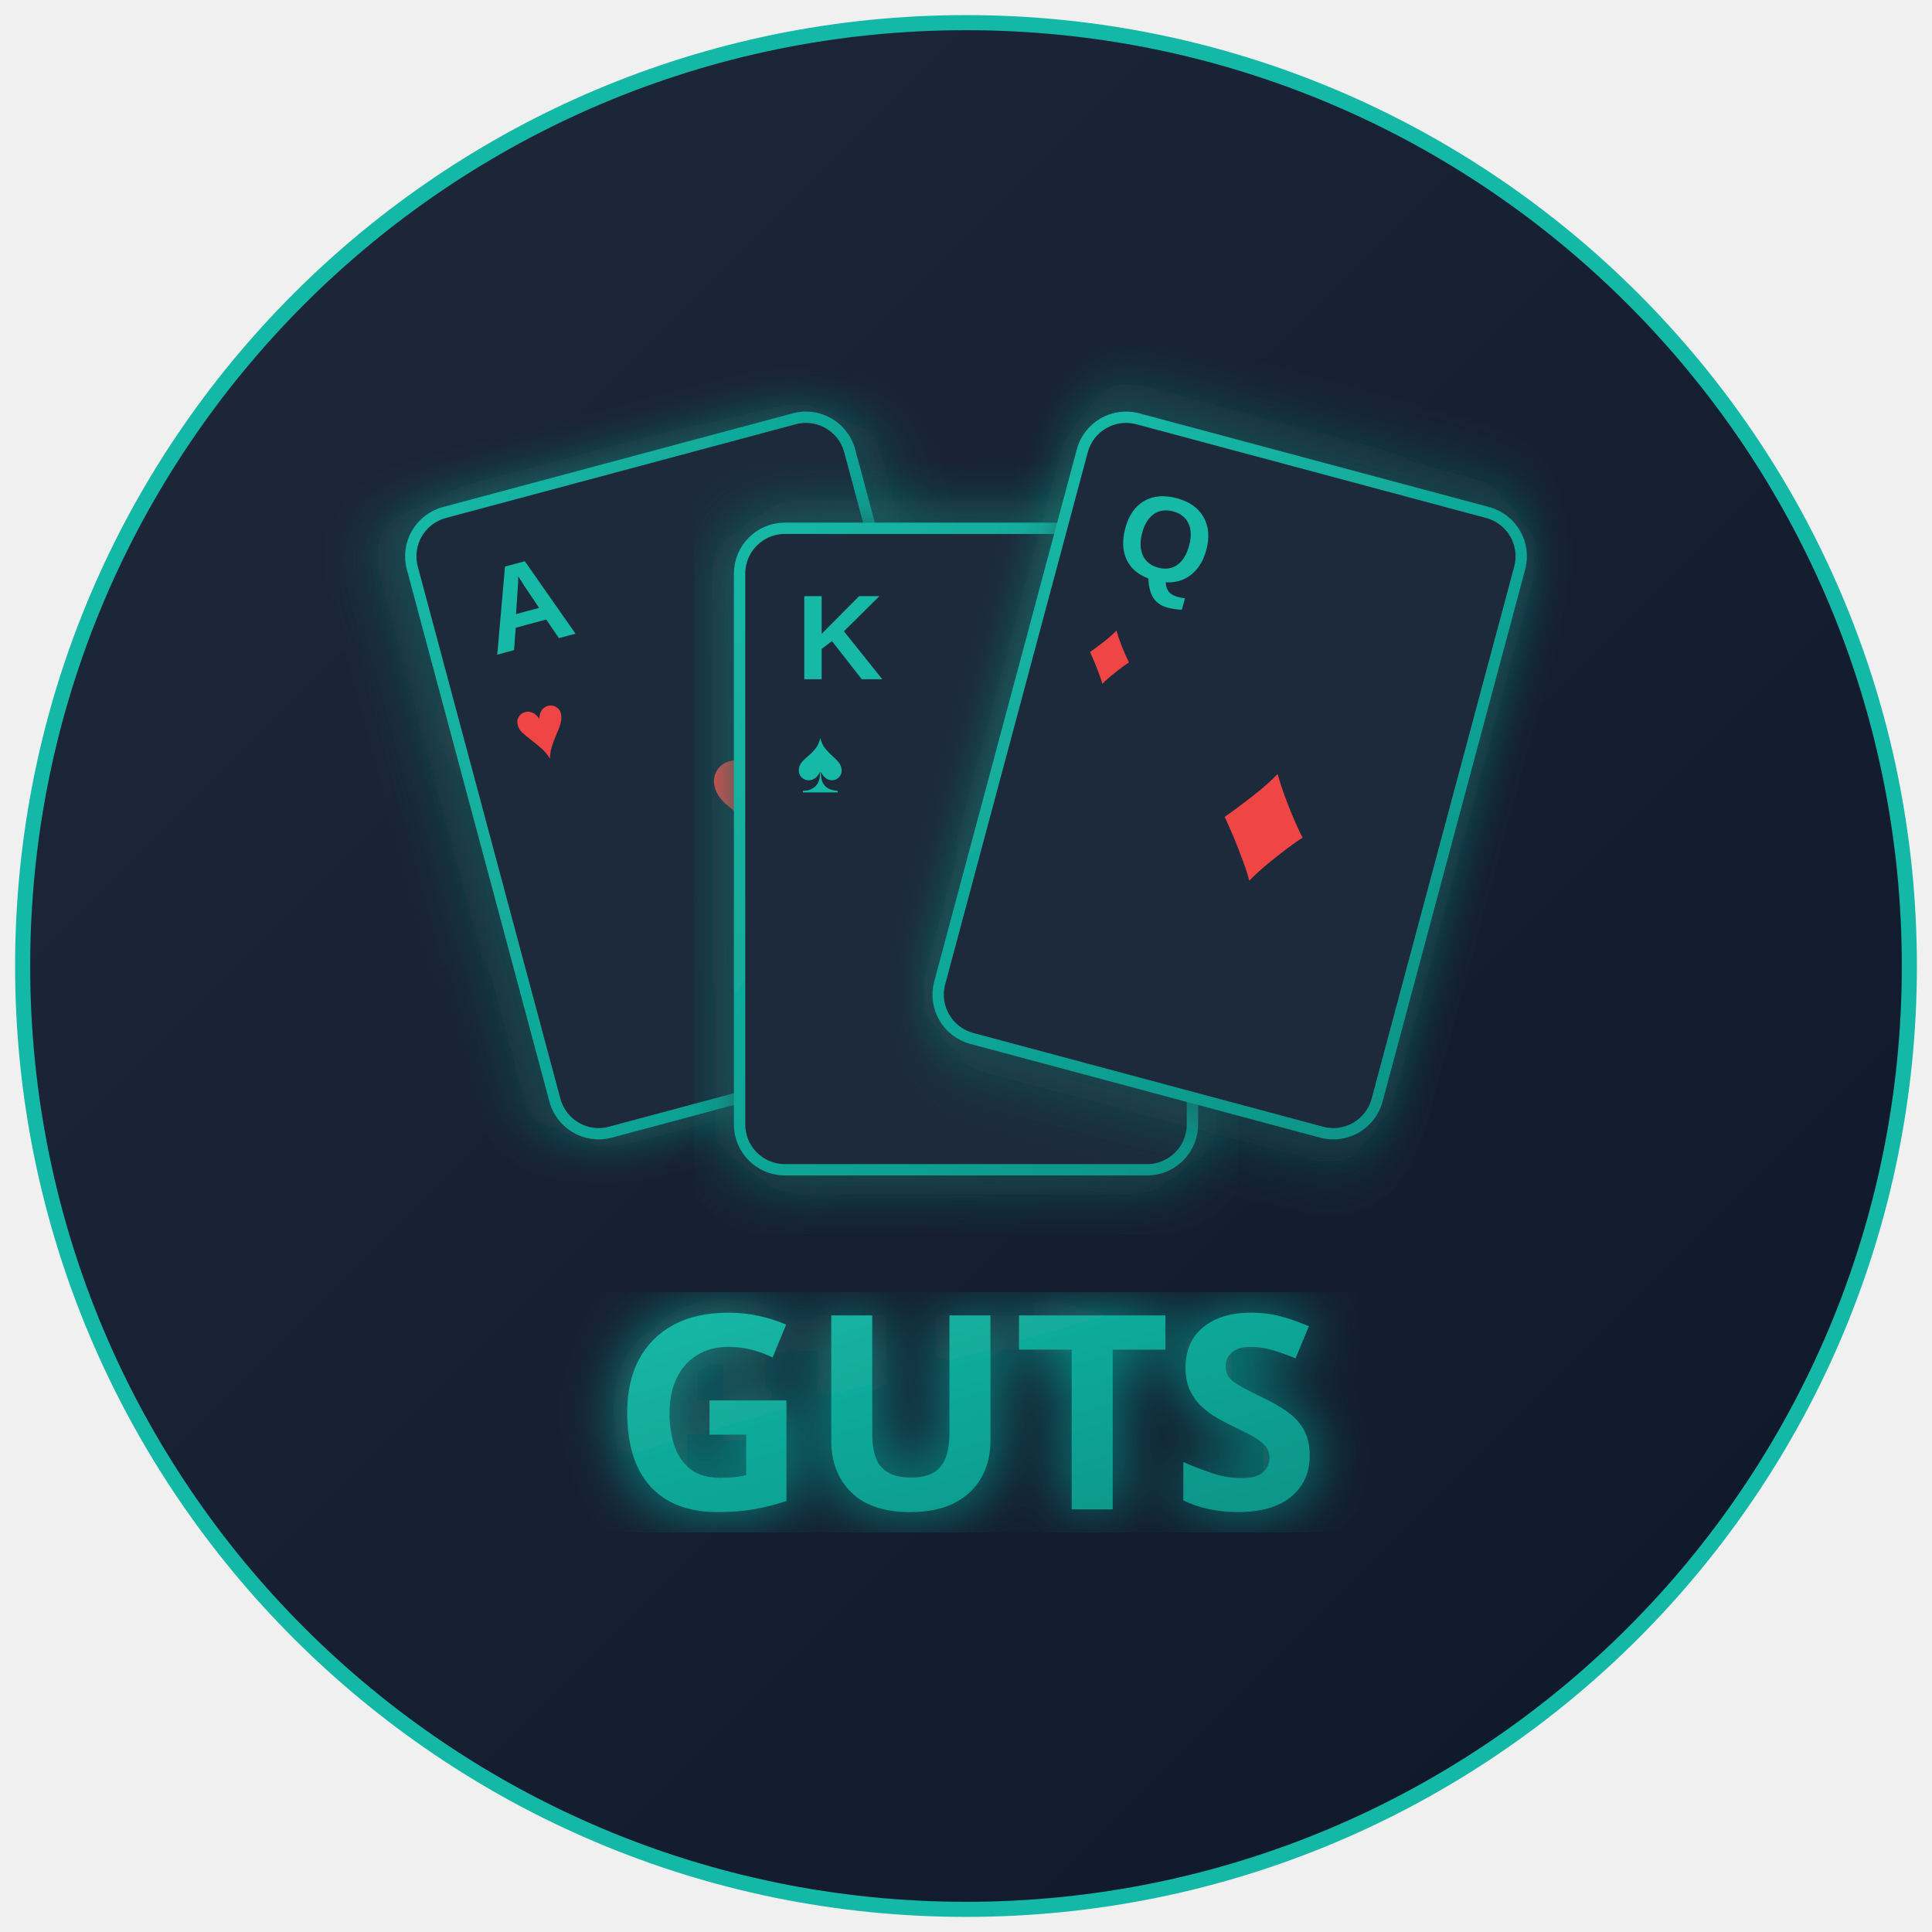
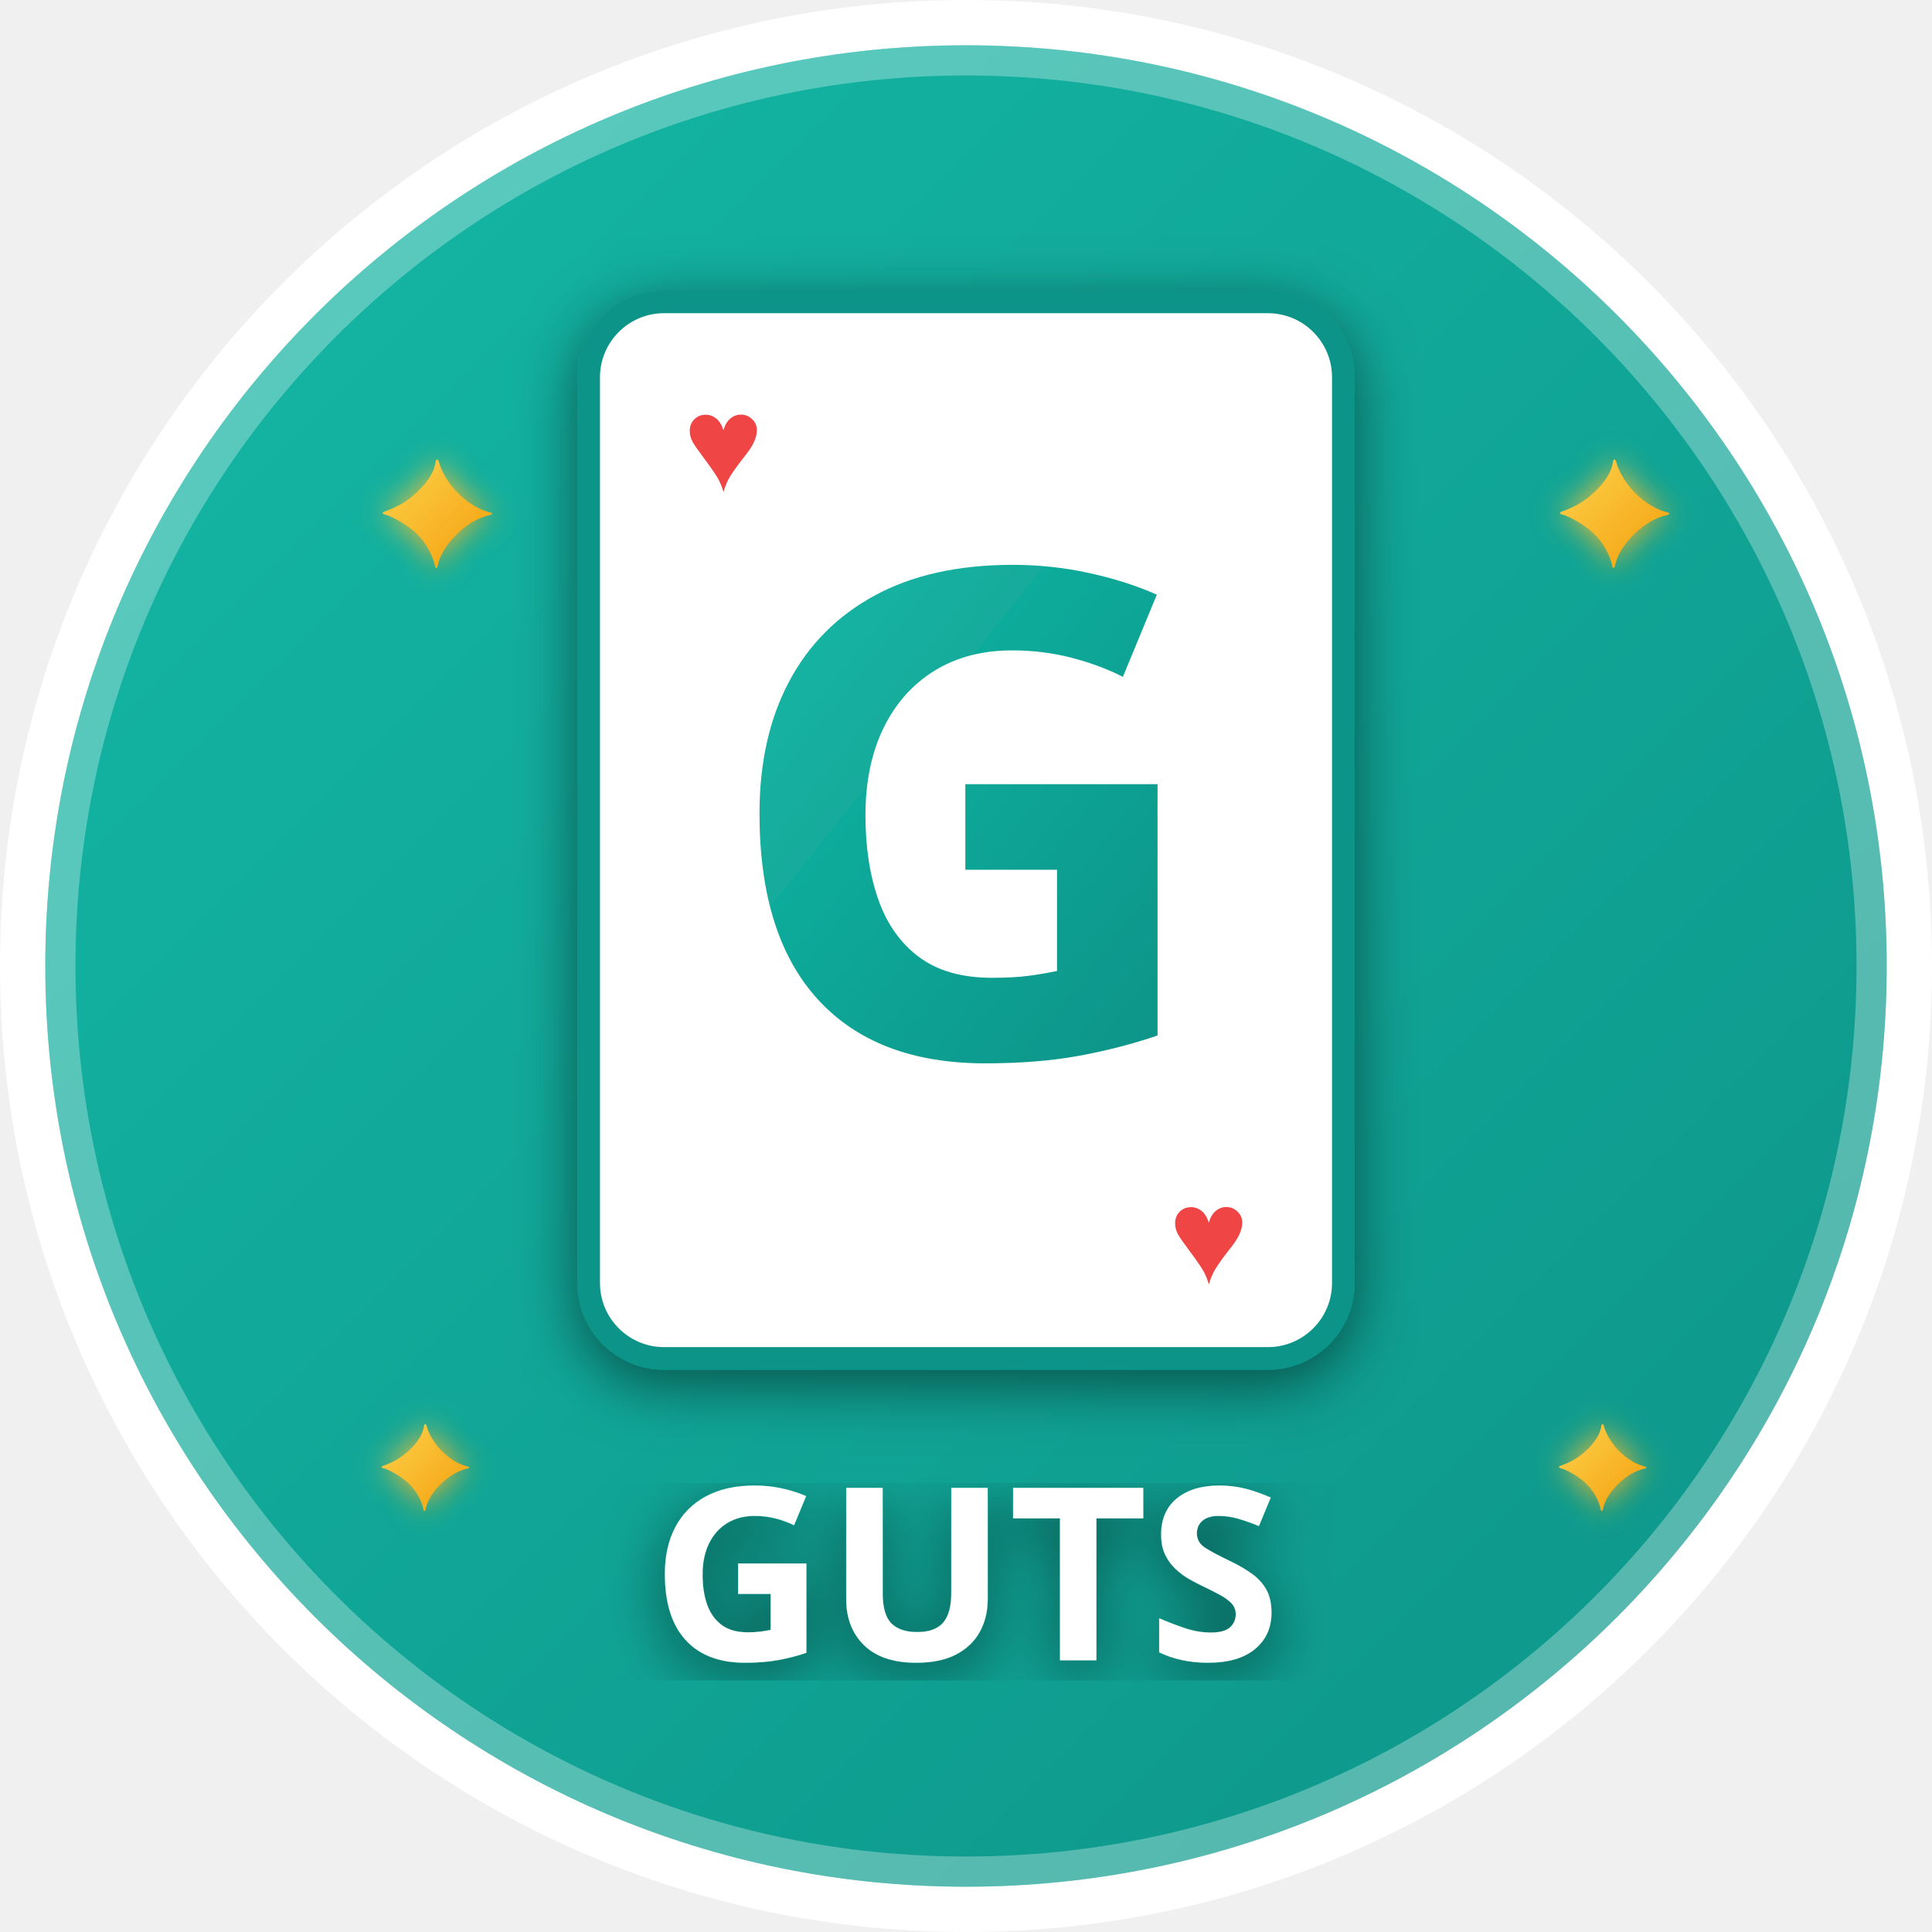
<svg xmlns="http://www.w3.org/2000/svg" viewBox="0 0 512 512">
  <defs>
-     <linearGradient id="cardGrad" x1="0%" y1="0%" x2="100%" y2="100%">
+     <linearGradient id="bgGrad" x1="0%" y1="0%" x2="100%" y2="100%">
      <stop offset="0%" style="stop-color:#14b8a6" />
      <stop offset="100%" style="stop-color:#0d9488" />
    </linearGradient>
-     <linearGradient id="bgGrad" x1="0%" y1="0%" x2="100%" y2="100%">
-       <stop offset="0%" style="stop-color:#1e293b" />
-       <stop offset="100%" style="stop-color:#0f172a" />
+     <linearGradient id="goldGrad" x1="0%" y1="0%" x2="100%" y2="100%">
+       <stop offset="0%" style="stop-color:#fcd34d" />
+       <stop offset="100%" style="stop-color:#f59e0b" />
    </linearGradient>
+     <filter id="shadow">
+       <feDropShadow dx="0" dy="4" stdDeviation="8" flood-color="#000" flood-opacity="0.5" />
+     </filter>
    <filter id="glow">
-       <feGaussianBlur stdDeviation="8" result="coloredBlur" />
+       <feGaussianBlur stdDeviation="4" result="coloredBlur" />
      <feMerge>
        <feMergeNode in="coloredBlur" />
        <feMergeNode in="SourceGraphic" />
      </feMerge>
    </filter>
  </defs>
-   <circle cx="256" cy="256" r="250" fill="url(#bgGrad)" stroke="#14b8a6" stroke-width="4" />
-   <g transform="translate(130, 120) rotate(-15, 60, 100)" filter="url(#glow)">
-     <rect x="0" y="0" width="120" height="170" rx="12" fill="#1e293b" stroke="url(#cardGrad)" stroke-width="3" />
-     <text x="15" y="40" font-family="Arial, sans-serif" font-size="32" font-weight="bold" fill="#14b8a6">A</text>
-     <text x="15" y="70" font-family="Arial, sans-serif" font-size="24" fill="#ef4444">♥</text>
-     <text x="60" y="110" font-family="Arial, sans-serif" font-size="48" fill="#ef4444">♥</text>
+   <circle cx="256" cy="256" r="250" fill="url(#bgGrad)" />
+   <circle cx="256" cy="256" r="240" fill="none" stroke="#fff" stroke-width="8" stroke-opacity="0.3" />
+   <circle cx="256" cy="256" r="250" fill="none" stroke="#fff" stroke-width="12" />
+   <g transform="translate(156, 80)" filter="url(#shadow)">
+     <rect x="0" y="0" width="200" height="280" rx="20" fill="#ffffff" />
+     <rect x="0" y="0" width="200" height="280" rx="20" fill="none" stroke="#0d9488" stroke-width="6" />
+     <text x="100" y="200" font-family="Arial Black, sans-serif" font-size="180" font-weight="900" fill="url(#bgGrad)" text-anchor="middle">G</text>
+     <text x="25" y="50" font-family="Arial, sans-serif" font-size="36" fill="#ef4444">♥</text>
+     <text x="175" y="260" font-family="Arial, sans-serif" font-size="36" fill="#ef4444" text-anchor="end">♥</text>
  </g>
-   <g transform="translate(196, 140)" filter="url(#glow)">
-     <rect x="0" y="0" width="120" height="170" rx="12" fill="#1e293b" stroke="url(#cardGrad)" stroke-width="3" />
-     <text x="15" y="40" font-family="Arial, sans-serif" font-size="32" font-weight="bold" fill="#14b8a6">K</text>
-     <text x="15" y="70" font-family="Arial, sans-serif" font-size="24" fill="#14b8a6">♠</text>
-     <text x="60" y="110" font-family="Arial, sans-serif" font-size="48" fill="#14b8a6">♠</text>
+   <g filter="url(#glow)">
+     <text x="100" y="150" font-size="40" fill="url(#goldGrad)">✦</text>
+     <text x="412" y="150" font-size="40" fill="url(#goldGrad)">✦</text>
+     <text x="100" y="400" font-size="32" fill="url(#goldGrad)">✦</text>
+     <text x="412" y="400" font-size="32" fill="url(#goldGrad)">✦</text>
  </g>
-   <g transform="translate(262, 120) rotate(15, 60, 100)" filter="url(#glow)">
-     <rect x="0" y="0" width="120" height="170" rx="12" fill="#1e293b" stroke="url(#cardGrad)" stroke-width="3" />
-     <text x="15" y="40" font-family="Arial, sans-serif" font-size="32" font-weight="bold" fill="#14b8a6">Q</text>
-     <text x="15" y="70" font-family="Arial, sans-serif" font-size="24" fill="#ef4444">♦</text>
-     <text x="60" y="110" font-family="Arial, sans-serif" font-size="48" fill="#ef4444">♦</text>
-   </g>
-   <text x="256" y="400" font-family="Arial Black, sans-serif" font-size="72" font-weight="bold" fill="url(#cardGrad)" text-anchor="middle" filter="url(#glow)">GUTS</text>
+   <text x="256" y="440" font-family="Arial Black, sans-serif" font-size="64" font-weight="900" fill="#ffffff" text-anchor="middle" filter="url(#shadow)">GUTS</text>
</svg>
